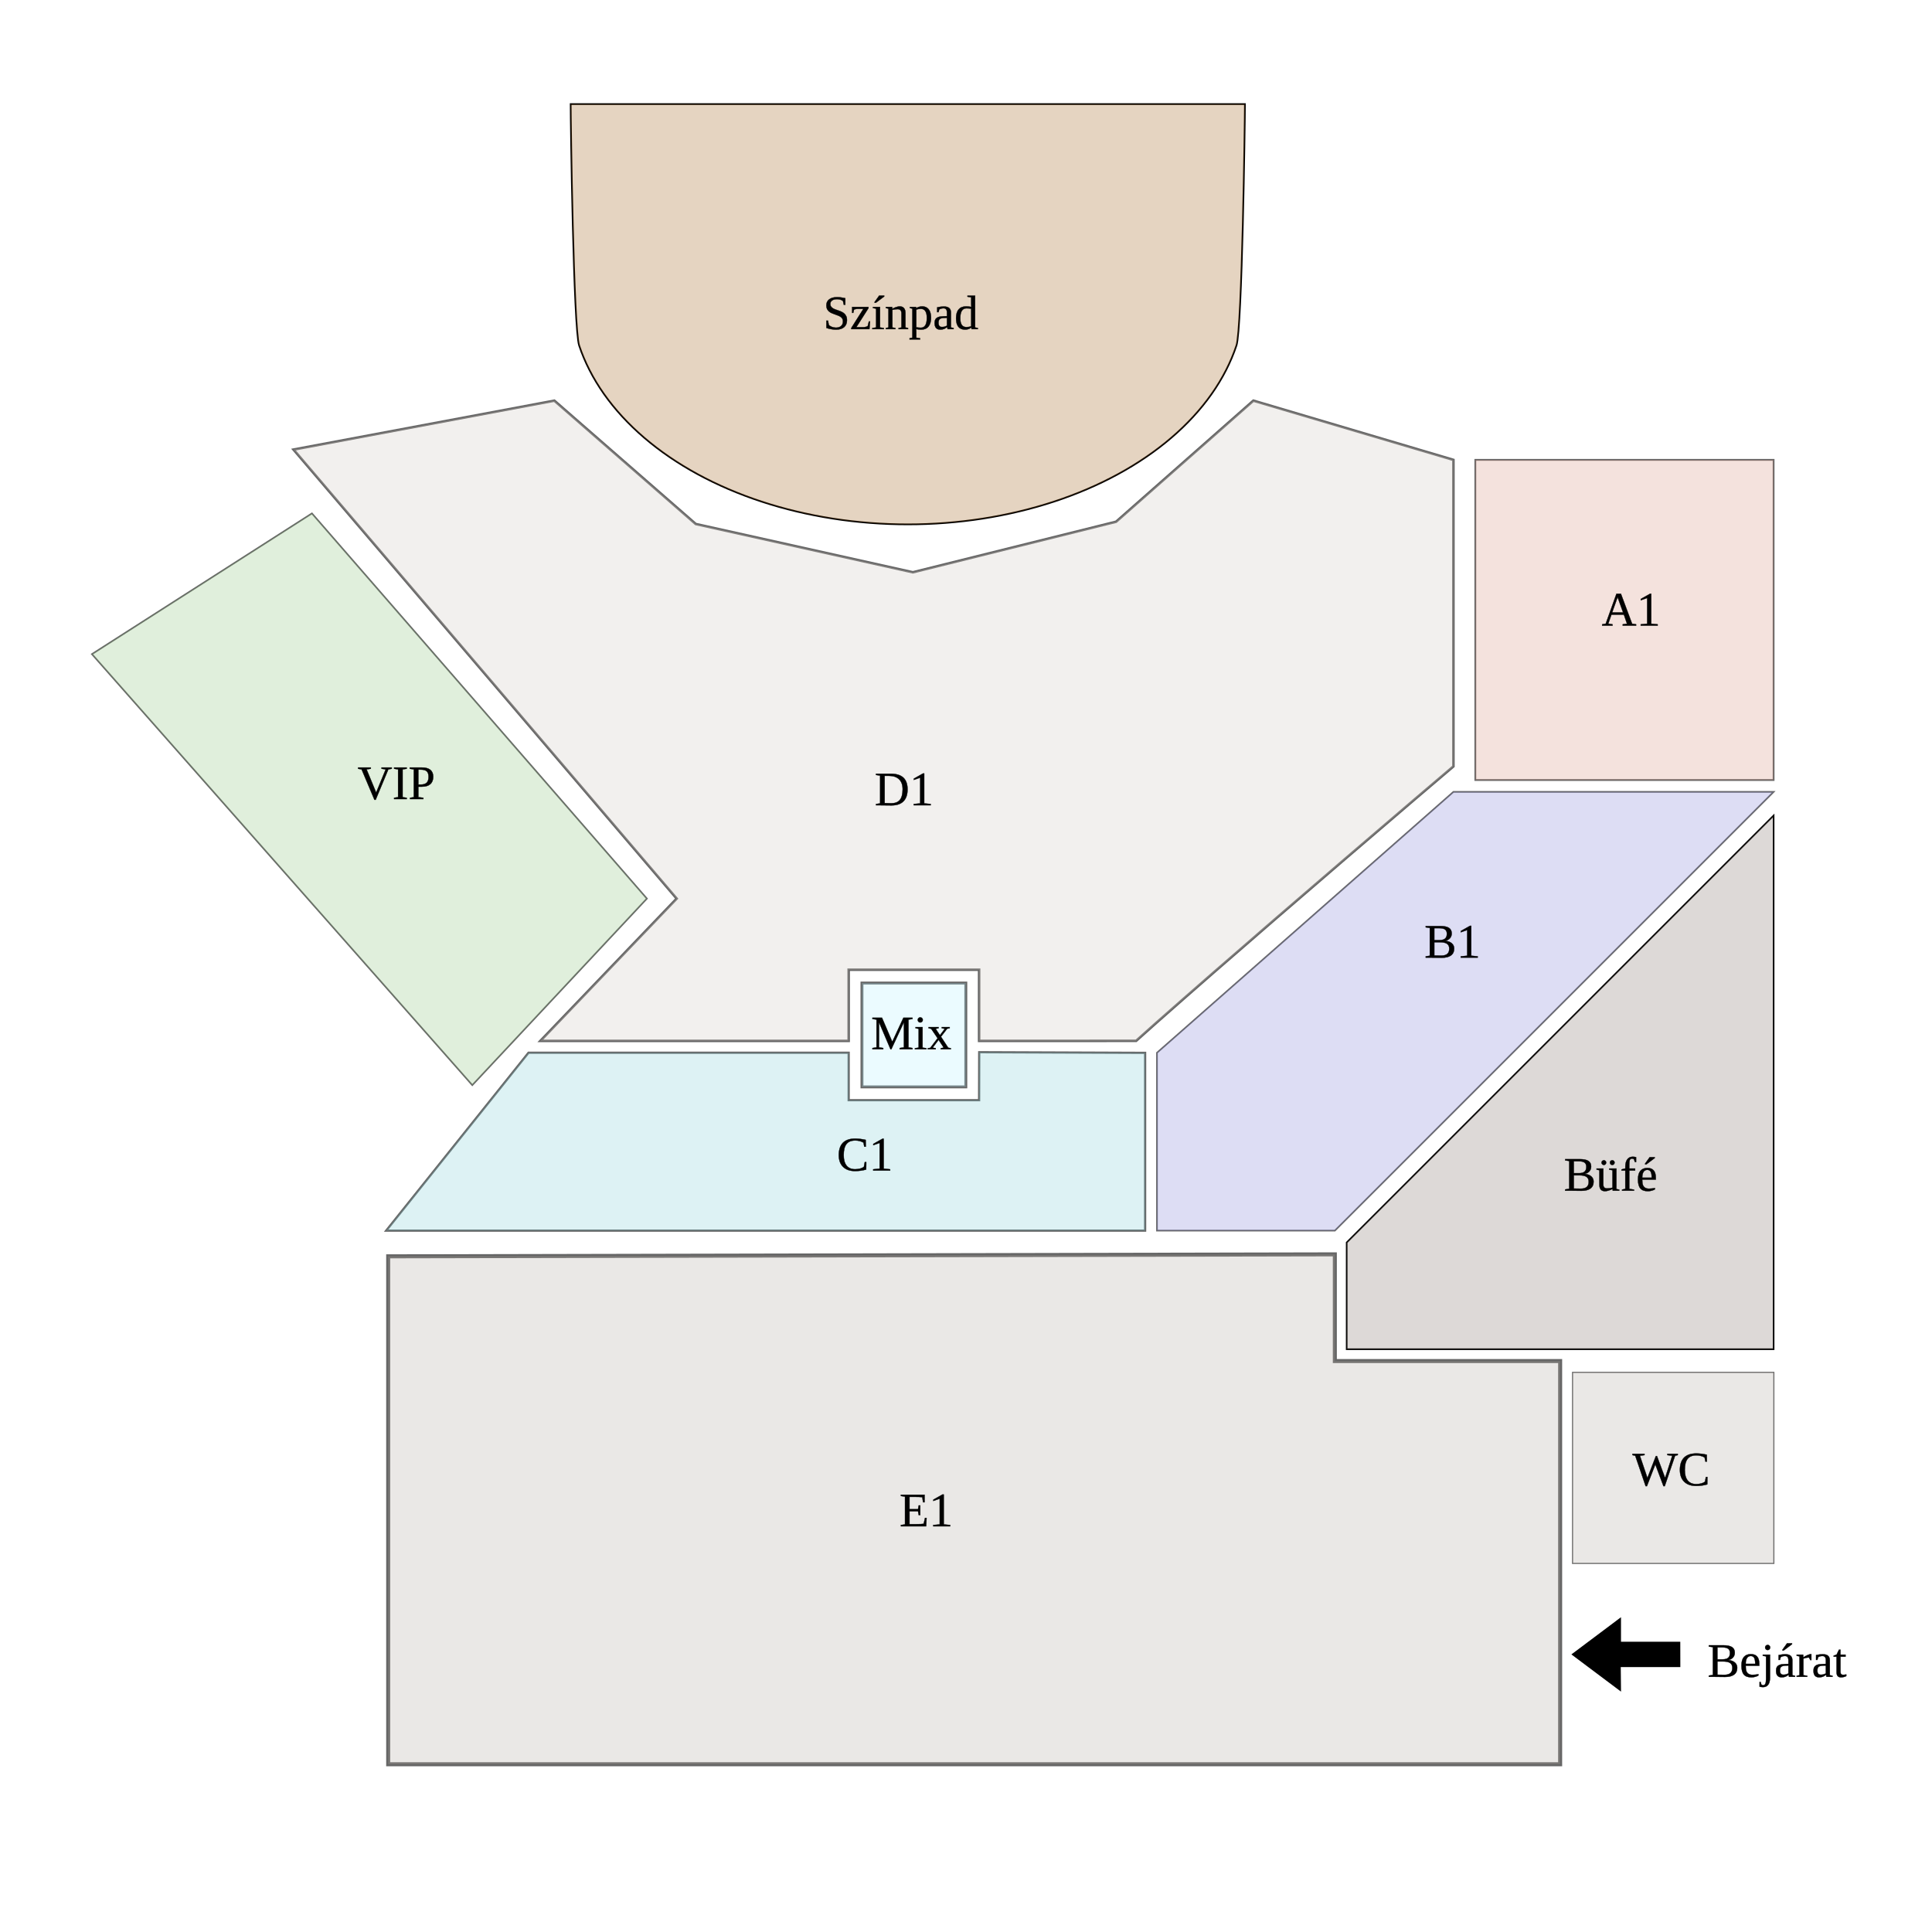
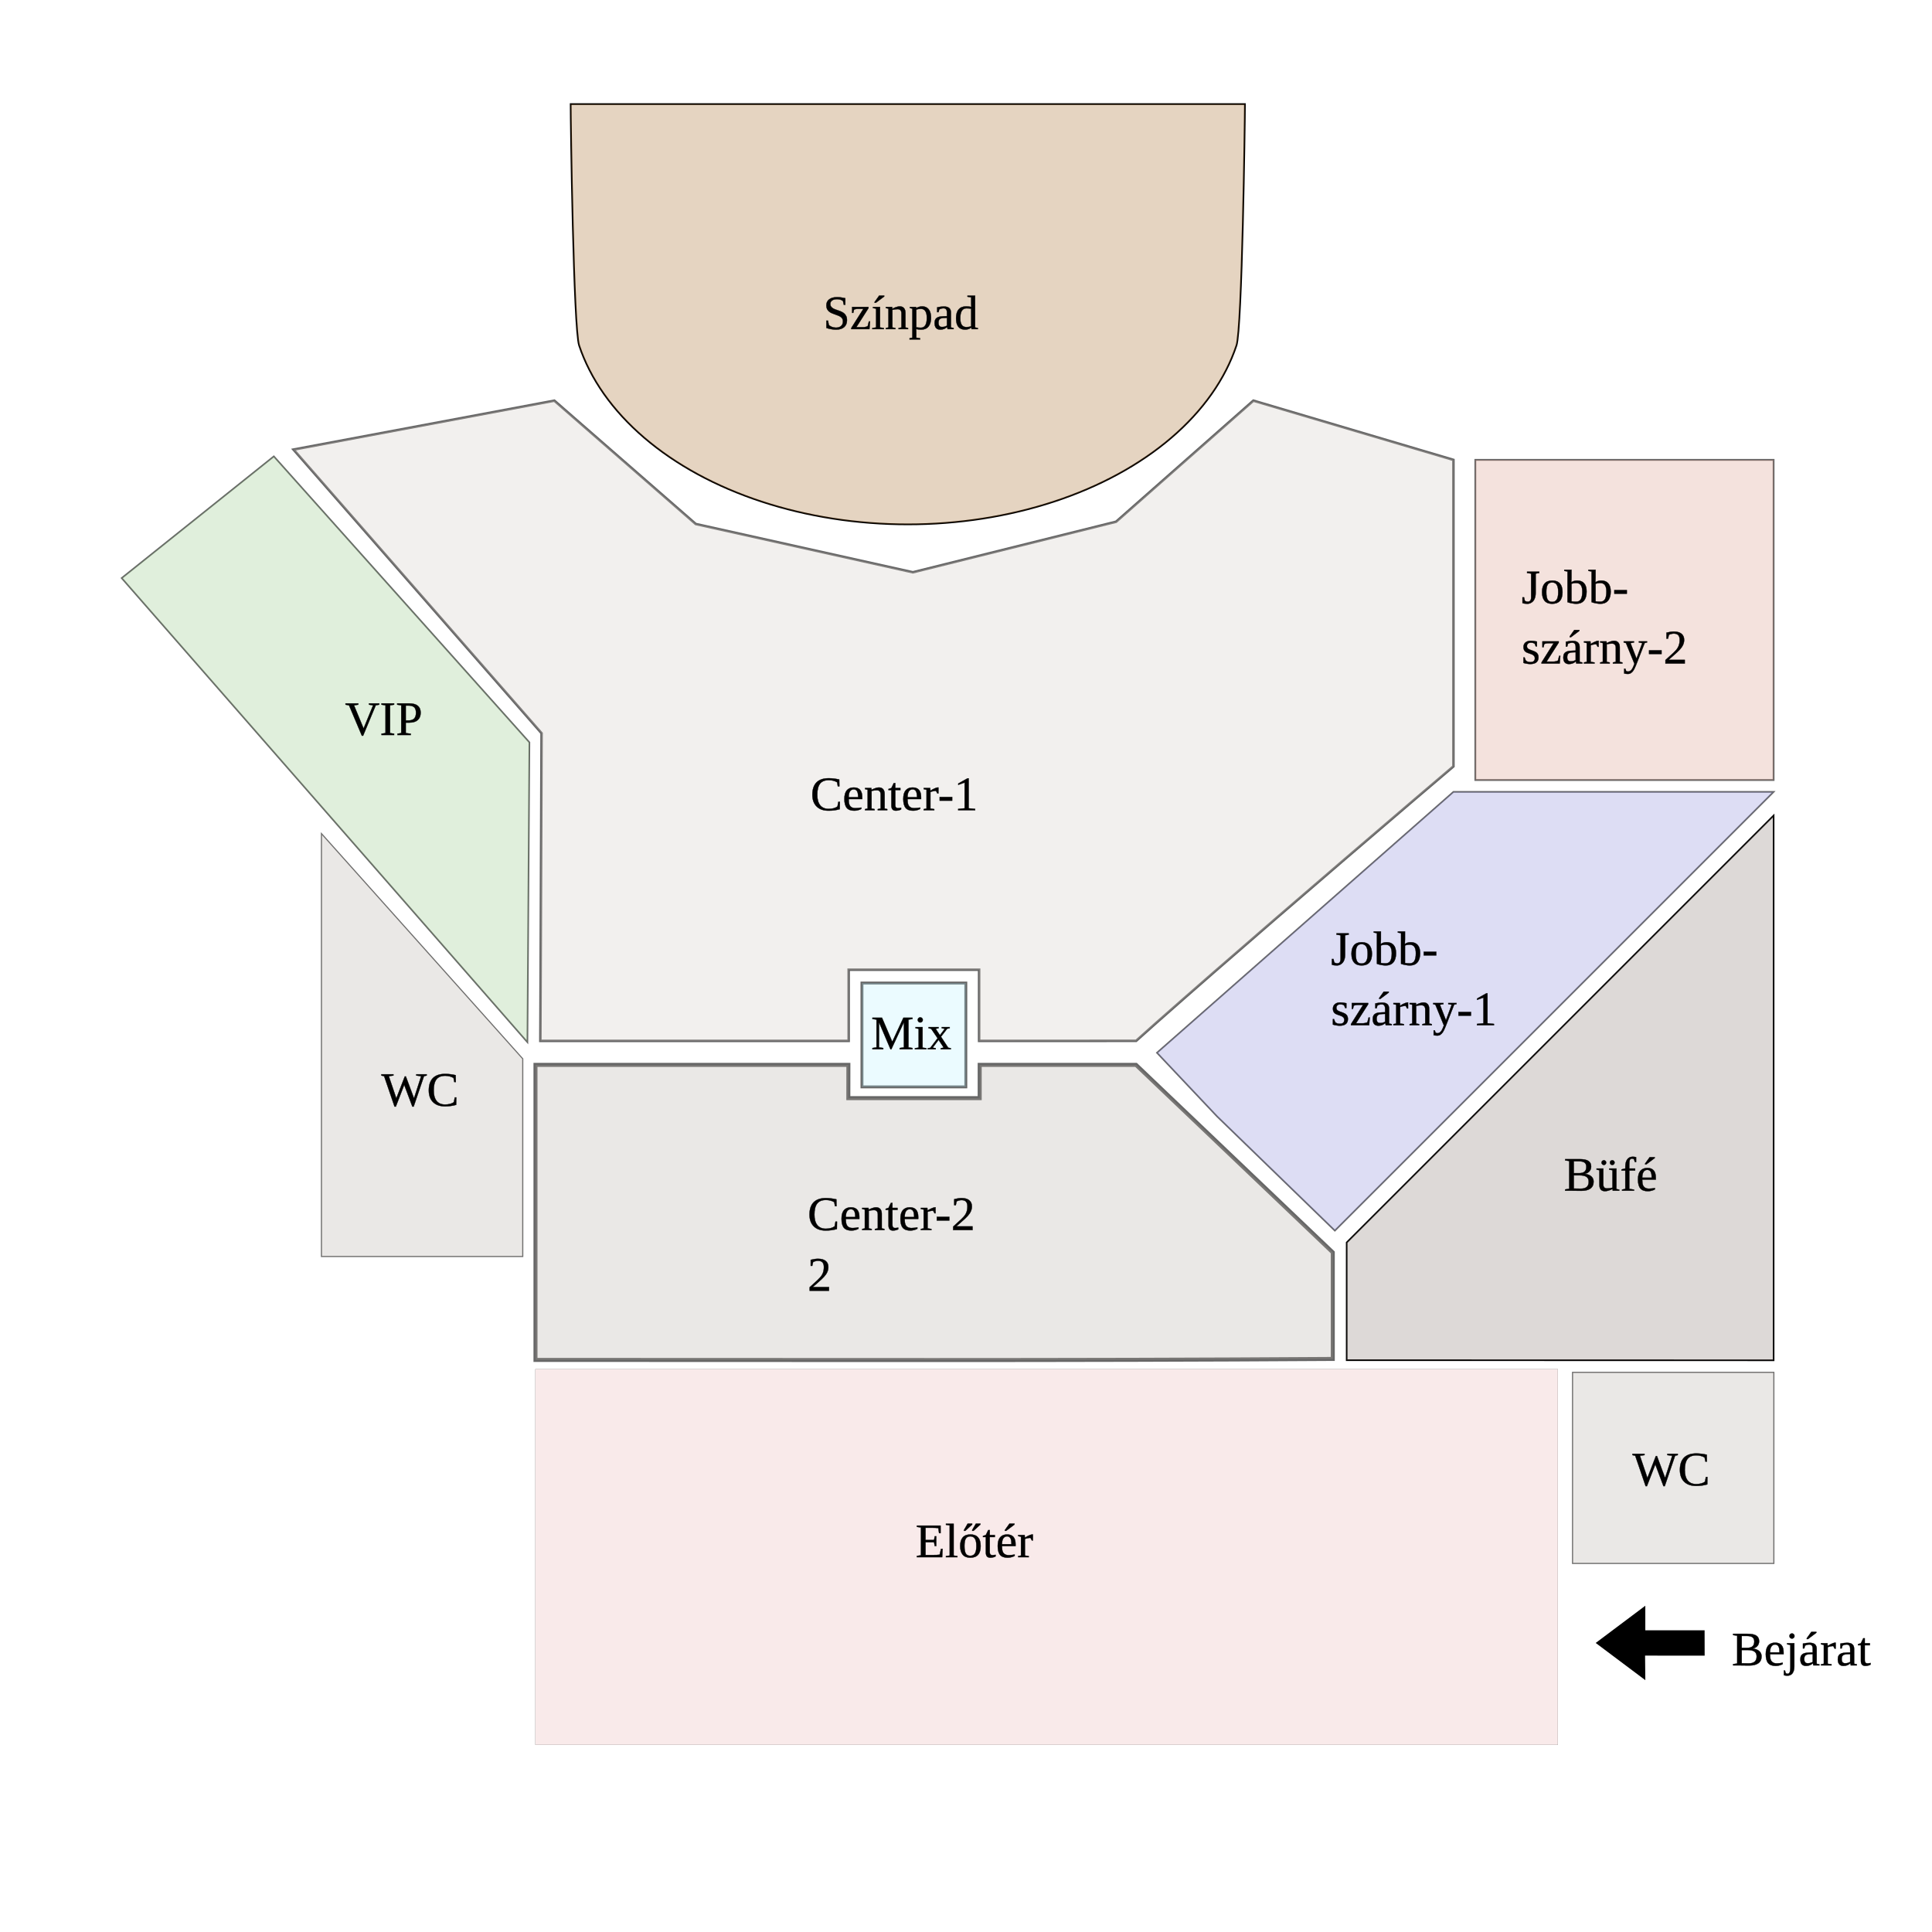
<svg xmlns="http://www.w3.org/2000/svg" width="158.75mm" height="158.75mm" viewBox="0 0 158.75 158.75" version="1.1" id="svg1">
  <defs id="defs1">
    <rect x="198.425" y="113.386" width="60.075" height="15.114" id="rect12-6-3-8" />
    <rect x="198.425" y="113.386" width="60.075" height="15.114" id="rect12-6-3-6-6-1-2-5" />
    <rect x="198.425" y="113.386" width="60.075" height="15.114" id="rect12-6-3-6-6-1-2-3" />
    <rect x="198.425" y="113.386" width="60.075" height="15.114" id="rect12-6-3-6-6-1-2-0" />
    <rect x="198.425" y="113.386" width="60.075" height="15.114" id="rect12-6-3-6-6-1-4-2-7" />
    <rect x="198.425" y="113.386" width="60.075" height="15.114" id="rect12-6-3-6-6-1-2-5-5" />
    <rect x="198.425" y="113.386" width="60.075" height="15.114" id="rect12-6-3-6-6-1-2-0-5-0" />
    <rect x="198.425" y="113.386" width="60.075" height="15.114" id="rect12-6-3-6-7-4" />
    <rect x="198.425" y="113.386" width="60.075" height="15.114" id="rect12-6-6-9-4" />
    <rect x="198.425" y="113.386" width="60.075" height="15.114" id="rect12-6-6-9-4-3" />
    <rect x="198.425" y="113.386" width="60.075" height="15.114" id="rect12-6-6-9-4-3-6" />
+     <rect x="198.425" y="113.386" width="60.075" height="15.114" id="rect12-6-3-6-6-1-2-5-5-6" />
+     <rect x="198.425" y="113.386" width="70.126" height="31.197" id="rect12-6-3-6-6-1-2-5-5-6-6" />
+     <rect x="198.425" y="113.386" width="70.126" height="31.197" id="rect12-6-3-6-6-1-2-5-5-6-6-9" />
+     <rect x="198.425" y="113.386" width="60.075" height="15.114" id="rect12-6-3-6-6-1-2-5-5-6-65" />
+     <rect x="198.425" y="113.386" width="60.075" height="15.114" id="rect12-6-6-9-4-3-8" />
  </defs>
  <g id="layer1">
-     <path style="opacity:0.6;fill:#b43f24;fill-opacity:0.255;fill-rule:evenodd;stroke:#000000;stroke-width:0.147;paint-order:stroke markers fill" d="M 121.226,64.093 V 37.785 h 24.508 V 64.093 Z" id="path6-1" />
-     <text xml:space="preserve" transform="matrix(0.3299827,0,0,0.3299827,66.12911,10.37594)" id="text12-6-6-8-98-9-3-2" style="white-space:pre;shape-inside:url(#rect12-6-3-6-6-1-2-5);display:inline;fill:#000000;fill-opacity:1;fill-rule:evenodd;stroke:#000000;stroke-width:0.076;stroke-dasharray:none;stroke-opacity:1;paint-order:stroke markers fill">
-       <tspan x="198.426" y="124.335" id="tspan1">A1</tspan>
+     <path style="opacity:0.6;fill:#b43f24;fill-opacity:0.255;fill-rule:evenodd;stroke:#000000;stroke-width:0.147;paint-order:stroke markers fill" d="M 121.226,64.093 V 37.785 h 24.508 V 64.093 Z" id="l9_jobb_szarny_2" />
+     <path style="opacity:0.6;fill:#786a60;fill-opacity:0.255;fill-rule:evenodd;stroke:#000000;stroke-width:0.093;paint-order:stroke markers fill" d="m 129.216,128.463 v -15.697 h 16.538 v 15.697 z" id="path6-1-0" />
+     <path d="M 102.988,32.921 91.707,42.87 75.011,47.024 57.169,43.057 45.55,32.922 24.117,36.941 44.5,60.249 44.401,85.529 H 69.734 v -5.846 h 10.718 v 5.846 l 12.902,-0.004 c 0.557,-0.496 1.039,-0.933 1.639,-1.464 2.901,-2.565 6.285,-5.513 9.911,-8.645 3.626,-3.133 7.493,-6.45 11.361,-9.752 1.076,-0.918 2.09,-1.776 3.16,-2.688 V 37.787 Z" style="opacity:0.6;fill:#ac9d93;fill-opacity:0.255;fill-rule:evenodd;stroke:#000000;stroke-width:0.208;paint-order:stroke markers fill" id="l9_center_1" />
+     <path style="opacity:0.6;fill:#786a60;fill-opacity:0.255;fill-rule:evenodd;stroke:#000000;stroke-width:0.33;paint-order:stroke markers fill" d="M 44,111.742 V 87.5 h 25.71 l -0.004,2.734 H 80.5 V 87.5 h 12.847 l 16.165,15.408 v 8.754 C 87.675,111.805 65.837,111.738 44,111.742 Z" id="l9_center_2" />
+     <path style="opacity:0.6;fill:#2724b4;fill-opacity:0.255;fill-rule:evenodd;stroke:#000000;stroke-width:0.134;paint-order:stroke markers fill" d="M 95.067,86.503 119.426,65.067 h 26.308 L 109.683,101.118 100,91.726 Z" id="l9_jobb_szarny_1" />
+     <text xml:space="preserve" transform="matrix(0.3299827,0,0,0.3299827,1.110369,25.54346)" id="text12-6-6-8-98-9-3-2-1" style="white-space:pre;shape-inside:url(#rect12-6-3-6-6-1-2-5-5);display:inline;fill:#000000;fill-opacity:1;fill-rule:evenodd;stroke:#000000;stroke-width:0.076;stroke-dasharray:none;stroke-opacity:1;paint-order:stroke markers fill">
+       <tspan x="198.426" y="124.335" id="tspan5">Center-1</tspan>
    </text>
-     <path style="opacity:0.6;fill:#786a60;fill-opacity:0.255;fill-rule:evenodd;stroke:#000000;stroke-width:0.093;paint-order:stroke markers fill" d="m 129.216,128.463 v -15.697 h 16.538 v 15.697 z" id="path6-1-0" />
-     <path d="M 102.988,32.921 91.707,42.87 75.011,47.024 57.169,43.057 45.55,32.922 24.117,36.941 55.601,73.836 44.401,85.529 H 69.734 v -5.846 h 10.718 v 5.846 l 12.902,-0.004 c 0.557,-0.496 1.039,-0.933 1.639,-1.464 2.901,-2.565 6.285,-5.513 9.911,-8.645 3.626,-3.133 7.493,-6.45 11.361,-9.752 1.076,-0.918 2.09,-1.776 3.16,-2.688 V 37.787 Z" style="opacity:0.6;fill:#ac9d93;fill-opacity:0.255;fill-rule:evenodd;stroke:#000000;stroke-width:0.208;paint-order:stroke markers fill" id="path10" />
-     <path style="opacity:0.6;fill:#2724b4;fill-opacity:0.255;fill-rule:evenodd;stroke:#000000;stroke-width:0.134;paint-order:stroke markers fill" d="M 95.067,86.503 119.426,65.067 h 26.308 L 109.683,101.118 H 95.067 Z" id="path4" />
-     <text xml:space="preserve" transform="matrix(0.3299827,0,0,0.3299827,6.392936,25.13979)" id="text12-6-6-8-98-9-3-2-1" style="white-space:pre;shape-inside:url(#rect12-6-3-6-6-1-2-5-5);display:inline;fill:#000000;fill-opacity:1;fill-rule:evenodd;stroke:#000000;stroke-width:0.076;stroke-dasharray:none;stroke-opacity:1;paint-order:stroke markers fill">
-       <tspan x="198.426" y="124.335" id="tspan2">D1</tspan>
+     <text xml:space="preserve" transform="matrix(0.3299827,0,0,0.3299827,0.8754478,60.0421)" id="text12-6-6-8-98-9-3-2-1-3" style="white-space:pre;shape-inside:url(#rect12-6-3-6-6-1-2-5-5-6);display:inline;fill:#000000;fill-opacity:1;fill-rule:evenodd;stroke:#000000;stroke-width:0.076;stroke-dasharray:none;stroke-opacity:1;paint-order:stroke markers fill">
+       <tspan x="198.426" y="124.335" id="tspan6">Center-2</tspan>
+       <tspan x="198.426" y="139.448" id="tspan11">2</tspan>
    </text>
-     <text xml:space="preserve" transform="matrix(0.3299828,0,0,0.3299828,74.82041,96.75526)" id="text12-6-6-8-98-9-7-2-0" style="white-space:pre;shape-inside:url(#rect12-6-3-6-6-1-4-2-7);display:inline;fill:#000000;fill-opacity:1;fill-rule:evenodd;stroke:#000000;stroke-width:0.076;stroke-dasharray:none;stroke-opacity:1;paint-order:stroke markers fill">
-       <tspan x="198.426" y="124.335" id="tspan3">Bejárat</tspan>
+     <text xml:space="preserve" transform="matrix(0.3299828,0,0,0.3299828,76.81831,95.81404)" id="text12-6-6-8-98-9-7-2-0" style="white-space:pre;shape-inside:url(#rect12-6-3-6-6-1-4-2-7);display:inline;fill:#000000;fill-opacity:1;fill-rule:evenodd;stroke:#000000;stroke-width:0.076;stroke-dasharray:none;stroke-opacity:1;paint-order:stroke markers fill">
+       <tspan x="198.426" y="124.335" id="tspan12">Bejárat</tspan>
    </text>
-     <path style="fill:#000000;fill-opacity:1;fill-rule:evenodd;stroke:#000000;stroke-width:0.134;stroke-dasharray:none;stroke-opacity:1;paint-order:stroke markers fill" d="m 138.004,136.916 -0.004,-1.949 -4.872,-1e-5 -1e-5,-1.949 -3.897,2.923 3.897,2.923 -0.02,-1.949 z" id="path15-4-4-0" />
+     <path style="fill:#000000;fill-opacity:1;fill-rule:evenodd;stroke:#000000;stroke-width:0.134;stroke-dasharray:none;stroke-opacity:1;paint-order:stroke markers fill" d="m 140.002,135.974 -0.004,-1.949 -4.872,-1e-5 -1e-5,-1.949 -3.897,2.923 3.897,2.923 -0.02,-1.949 z" id="path15-4-4-0" />
    <rect style="opacity:0.6;fill:#80e5ff;fill-opacity:0.255;fill-rule:evenodd;stroke:#000000;stroke-width:0.238;paint-order:stroke markers fill" id="rect13" width="8.532" height="8.532" x="70.827" y="80.776" />
-     <path id="path2" style="opacity:0.6;fill:#24adb4;fill-opacity:0.255;fill-rule:evenodd;stroke:#000000;stroke-width:0.183;paint-order:stroke markers fill" d="M 69.734,86.503 H 43.426 l -11.692,14.615 62.359,2.7e-4 V 86.512 l -13.632,-0.053 -0.009,3.942 H 69.734 Z" />
-     <path id="path11" style="fill:#99570c;fill-opacity:0.255;fill-rule:evenodd;stroke:#000000;stroke-width:0.14;paint-order:stroke markers fill" d="M 102.291,8.554 H 46.892 c 2.47e-4,1.415 0.233,18.45 0.695,19.83 0.461,1.38 1.148,2.721 2.048,3.997 0.9,1.276 2.007,2.478 3.3,3.585 1.293,1.107 2.764,2.112 4.386,2.995 1.622,0.883 3.384,1.638 5.254,2.253 1.868,0.614 3.832,1.083 5.854,1.398 2.022,0.315 4.09,0.474 6.164,0.474 2.074,-1.16e-4 4.141,-0.159 6.163,-0.474 2.022,-0.315 3.987,-0.784 5.856,-1.398 1.869,-0.614 3.63,-1.37 5.252,-2.253 1.622,-0.883 3.093,-1.888 4.386,-2.995 1.293,-1.107 2.4,-2.309 3.3,-3.585 0.9,-1.276 1.587,-2.616 2.048,-3.997 0.462,-1.38 0.695,-18.414 0.695,-19.83 z" />
+     <path id="l9_szinpad" style="fill:#99570c;fill-opacity:0.255;fill-rule:evenodd;stroke:#000000;stroke-width:0.14;paint-order:stroke markers fill" d="M 102.291,8.554 H 46.892 c 2.47e-4,1.415 0.233,18.45 0.695,19.83 0.461,1.38 1.148,2.721 2.048,3.997 0.9,1.276 2.007,2.478 3.3,3.585 1.293,1.107 2.764,2.112 4.386,2.995 1.622,0.883 3.384,1.638 5.254,2.253 1.868,0.614 3.832,1.083 5.854,1.398 2.022,0.315 4.09,0.474 6.164,0.474 2.074,-1.16e-4 4.141,-0.159 6.163,-0.474 2.022,-0.315 3.987,-0.784 5.856,-1.398 1.869,-0.614 3.63,-1.37 5.252,-2.253 1.622,-0.883 3.093,-1.888 4.386,-2.995 1.293,-1.107 2.4,-2.309 3.3,-3.585 0.9,-1.276 1.587,-2.616 2.048,-3.997 0.462,-1.38 0.695,-18.414 0.695,-19.83 z" />
    <text xml:space="preserve" transform="matrix(0.3299827,0,0,0.3299827,2.160521,-13.9862)" id="text12-6-6-7" style="white-space:pre;shape-inside:url(#rect12-6-3-8);display:inline;fill:#000000;fill-opacity:1;fill-rule:evenodd;stroke:#000000;stroke-width:0.076;stroke-dasharray:none;stroke-opacity:1;paint-order:stroke markers fill">
-       <tspan x="198.426" y="124.335" id="tspan4">Színpad</tspan>
+       <tspan x="198.426" y="124.335" id="tspan13">Színpad</tspan>
    </text>
-     <path style="opacity:0.6;fill:#3a961e;fill-opacity:0.255;fill-rule:evenodd;stroke:#000000;stroke-width:0.134;paint-order:stroke markers fill" d="M 53.153,73.836 25.631,42.186 7.555,53.748 38.808,89.163 Z" id="path6" />
-     <text xml:space="preserve" transform="matrix(0.3299827,0,0,0.3299827,51.55993,37.65798)" id="text12-6-6-8-98-9-3-1" style="white-space:pre;shape-inside:url(#rect12-6-3-6-6-1-2-3);display:inline;fill:#000000;fill-opacity:1;fill-rule:evenodd;stroke:#000000;stroke-width:0.076;stroke-dasharray:none;stroke-opacity:1;paint-order:stroke markers fill">
-       <tspan x="198.426" y="124.335" id="tspan5">B1</tspan>
-     </text>
-     <text xml:space="preserve" transform="matrix(0.3299827,0,0,0.3299827,3.280991,55.15371)" id="text12-6-6-8-98-9-3-9" style="white-space:pre;shape-inside:url(#rect12-6-3-6-6-1-2-0);display:inline;fill:#000000;fill-opacity:1;fill-rule:evenodd;stroke:#000000;stroke-width:0.076;stroke-dasharray:none;stroke-opacity:1;paint-order:stroke markers fill">
-       <tspan x="198.426" y="124.335" id="tspan6">C1</tspan>
-     </text>
-     <g id="g2" transform="matrix(1.948717,0,0,1.948717,-241.3828,-240.7621)">
+     <path style="opacity:0.6;fill:#3a961e;fill-opacity:0.255;fill-rule:evenodd;stroke:#000000;stroke-width:0.134;paint-order:stroke markers fill" d="M 43.5,61 22.5,37.5 10,47.5 43.336,85.633 Z" id="path6" />
+     <g id="g2" transform="matrix(1.948717,0,0,1.948717,-242.416,-246.0273)">
      <text xml:space="preserve" transform="matrix(0.1693333,0,0,0.1693333,105.3426,136.1873)" id="text12-6-6-8-98-9-3-9-49-6" style="white-space:pre;shape-inside:url(#rect12-6-3-6-6-1-2-0-5-0);display:inline;fill:#000000;fill-opacity:1;fill-rule:evenodd;stroke:#000000;stroke-width:0.076;stroke-dasharray:none;stroke-opacity:1;paint-order:stroke markers fill">
-         <tspan x="198.426" y="124.335" id="tspan7">VIP</tspan>
+         <tspan x="198.426" y="124.335" id="tspan14">VIP</tspan>
      </text>
    </g>
    <text xml:space="preserve" transform="matrix(0.3299827,0,0,0.3299827,6.096847,45.18907)" id="text12-6-6-8-9-6" style="white-space:pre;shape-inside:url(#rect12-6-3-6-7-4);display:inline;fill:#000000;fill-opacity:1;fill-rule:evenodd;stroke:#000000;stroke-width:0.076;stroke-dasharray:none;stroke-opacity:1;paint-order:stroke markers fill">
-       <tspan x="198.426" y="124.335" id="tspan8">Mix</tspan>
+       <tspan x="198.426" y="124.335" id="tspan15">Mix</tspan>
    </text>
-     <path style="fill:#786a60;fill-opacity:0.253;fill-rule:evenodd;stroke:#000000;stroke-width:0.134;stroke-dasharray:none;stroke-opacity:1;paint-order:stroke markers fill" d="m 110.657,110.862 v -8.769 l 35.077,-35.077 v 43.846 z" id="path13" />
+     <path style="fill:#786a60;fill-opacity:0.253;fill-rule:evenodd;stroke:#000000;stroke-width:0.134;stroke-dasharray:none;stroke-opacity:1;paint-order:stroke markers fill" d="m 110.657,111.763 0,-9.67 35.077,-35.077 0,44.756 z" id="path13" />
+     <text xml:space="preserve" transform="matrix(0.3299827,0,0,0.3299827,43.88263,38.25975)" id="text12-6-6-8-98-9-3-2-1-3-9" style="white-space:pre;shape-inside:url(#rect12-6-3-6-6-1-2-5-5-6-6);display:inline;fill:#000000;fill-opacity:1;fill-rule:evenodd;stroke:#000000;stroke-width:0.076;stroke-dasharray:none;stroke-opacity:1;paint-order:stroke markers fill">
+       <tspan x="198.426" y="124.335" id="tspan16">Jobb-</tspan>
+       <tspan x="198.426" y="139.335" id="tspan17">szárny-1</tspan>
+     </text>
+     <text xml:space="preserve" transform="matrix(0.3299827,0,0,0.3299827,59.54099,8.541816)" id="text12-6-6-8-98-9-3-2-1-3-9-6" style="white-space:pre;shape-inside:url(#rect12-6-3-6-6-1-2-5-5-6-6-9);display:inline;fill:#000000;fill-opacity:1;fill-rule:evenodd;stroke:#000000;stroke-width:0.076;stroke-dasharray:none;stroke-opacity:1;paint-order:stroke markers fill">
+       <tspan x="198.426" y="124.335" id="tspan18">Jobb-</tspan>
+       <tspan x="198.426" y="139.335" id="tspan19">szárny-2</tspan>
+     </text>
    <text xml:space="preserve" transform="matrix(0.3299827,0,0,0.3299827,63.01828,56.80868)" id="text12-6-7-5" style="white-space:pre;shape-inside:url(#rect12-6-6-9-4);display:inline;fill:#000000;fill-opacity:1;fill-rule:evenodd;stroke:#000000;stroke-width:0.076;stroke-dasharray:none;stroke-opacity:1;paint-order:stroke markers fill">
-       <tspan x="198.426" y="124.335" id="tspan9">Büfé</tspan>
+       <tspan x="198.426" y="124.335" id="tspan20">Büfé</tspan>
    </text>
    <text xml:space="preserve" transform="matrix(0.3299827,0,0,0.3299827,68.65664,81.02512)" id="text12-6-7-5-0" style="white-space:pre;shape-inside:url(#rect12-6-6-9-4-3);display:inline;fill:#000000;fill-opacity:1;fill-rule:evenodd;stroke:#000000;stroke-width:0.076;stroke-dasharray:none;stroke-opacity:1;paint-order:stroke markers fill">
-       <tspan x="198.426" y="124.335" id="tspan10">WC</tspan>
+       <tspan x="198.426" y="124.335" id="tspan21">WC</tspan>
    </text>
-     <path style="opacity:0.6;fill:#786a60;fill-opacity:0.255;fill-rule:evenodd;stroke:#000000;stroke-width:0.33;paint-order:stroke markers fill" d="m 31.897,144.965 v -41.734 l 77.785,-0.163 v 8.769 h 18.513 v 33.129 z" id="path6-1-0-8" />
-     <text xml:space="preserve" transform="matrix(0.3299827,0,0,0.3299827,8.436765,84.38447)" id="text12-6-7-5-0-8" style="white-space:pre;shape-inside:url(#rect12-6-6-9-4-3-6);display:inline;fill:#000000;fill-opacity:1;fill-rule:evenodd;stroke:#000000;stroke-width:0.076;stroke-dasharray:none;stroke-opacity:1;paint-order:stroke markers fill">
-       <tspan x="198.426" y="124.335" id="tspan11">E1</tspan>
+     <path style="opacity:0.6;fill:#786a60;fill-opacity:0.255;fill-rule:evenodd;stroke:#000000;stroke-width:0.093;paint-order:stroke markers fill" d="m 26.415,103.244 0,-34.744 16.538,18.5 v 16.244 z" id="path6-1-0-4" />
+     <text xml:space="preserve" transform="matrix(0.3299827,0,0,0.3299827,-34.14445,49.83738)" id="text12-6-7-5-0-5" style="white-space:pre;shape-inside:url(#rect12-6-6-9-4-3-8);display:inline;fill:#000000;fill-opacity:1;fill-rule:evenodd;stroke:#000000;stroke-width:0.076;stroke-dasharray:none;stroke-opacity:1;paint-order:stroke markers fill">
+       <tspan x="198.426" y="124.335" id="tspan22">WC</tspan>
+     </text>
+     <rect style="fill:#e9afaf;fill-opacity:0.255;fill-rule:evenodd;stroke:#000000;stroke-width:0.01;paint-order:stroke markers fill" id="rect1" width="84" height="30.87" x="44" y="112.5" />
+     <text xml:space="preserve" transform="matrix(0.3299827,0,0,0.3299827,9.752088,86.92308)" id="text12-6-6-8-98-9-3-2-1-3-91" style="white-space:pre;shape-inside:url(#rect12-6-3-6-6-1-2-5-5-6-65);display:inline;fill:#000000;fill-opacity:1;fill-rule:evenodd;stroke:#000000;stroke-width:0.076;stroke-dasharray:none;stroke-opacity:1;paint-order:stroke markers fill">
+       <tspan x="198.426" y="124.335" id="tspan23">Előtér</tspan>
    </text>
  </g>
</svg>
